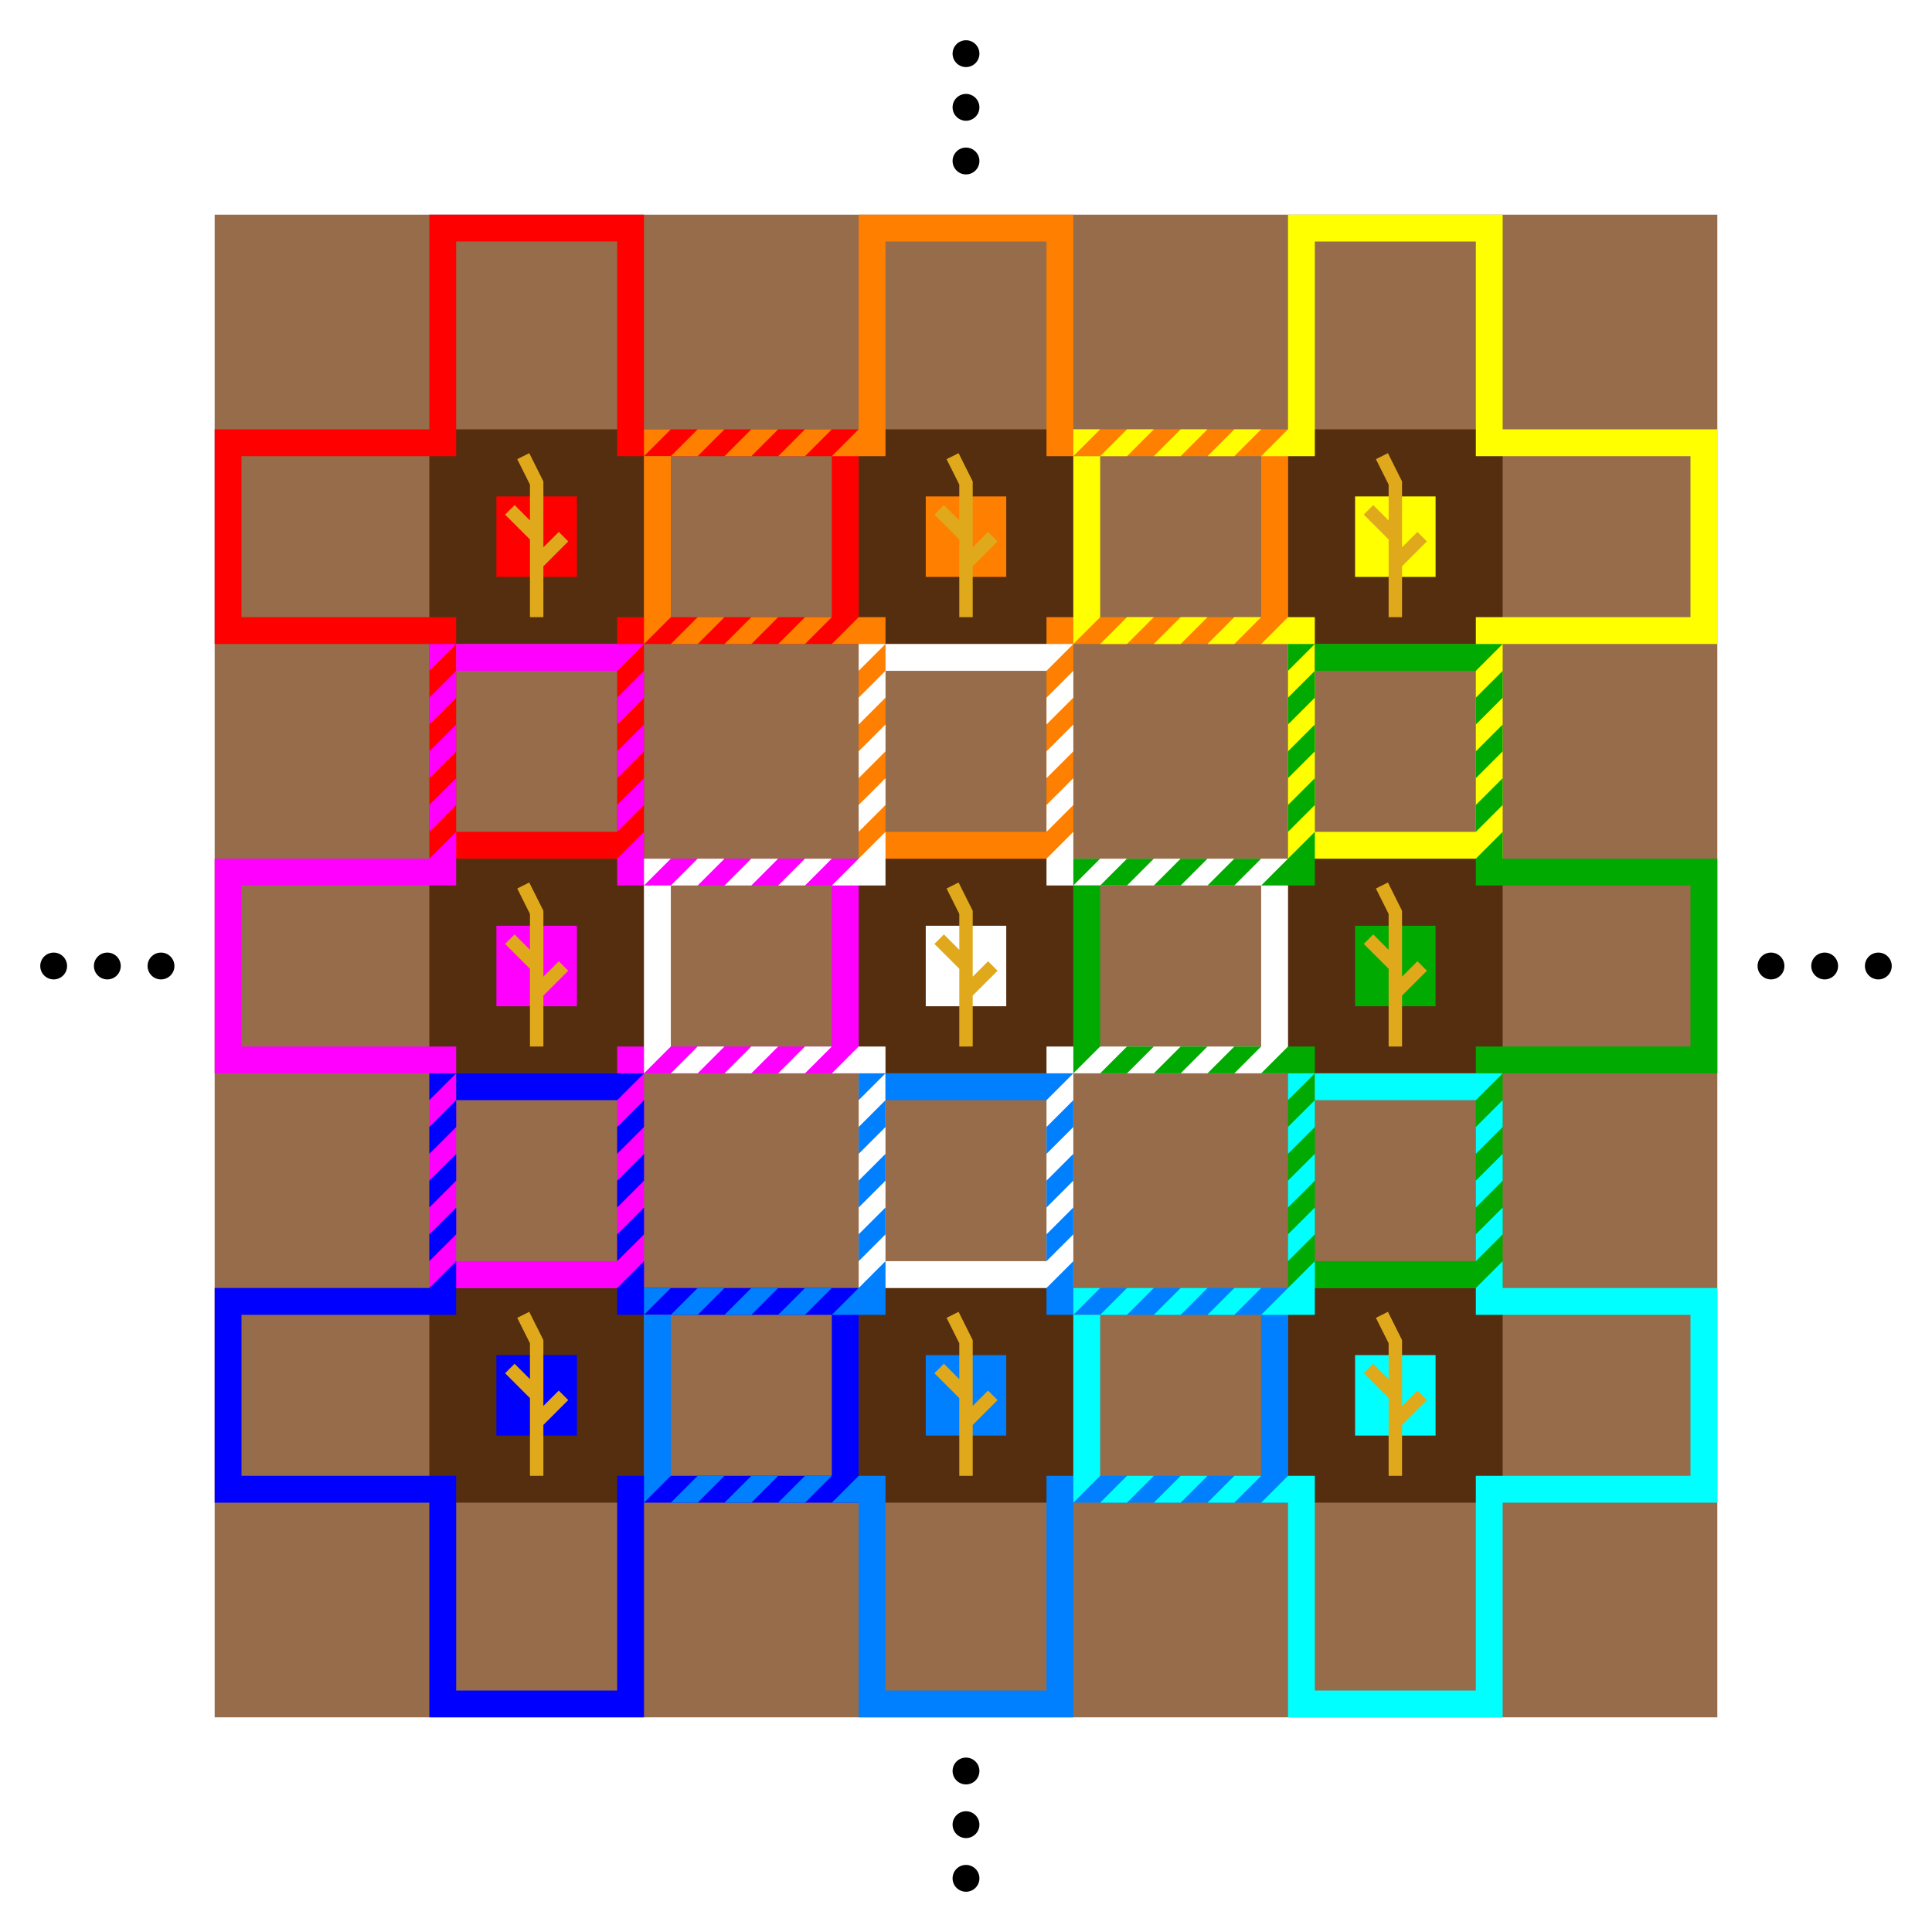
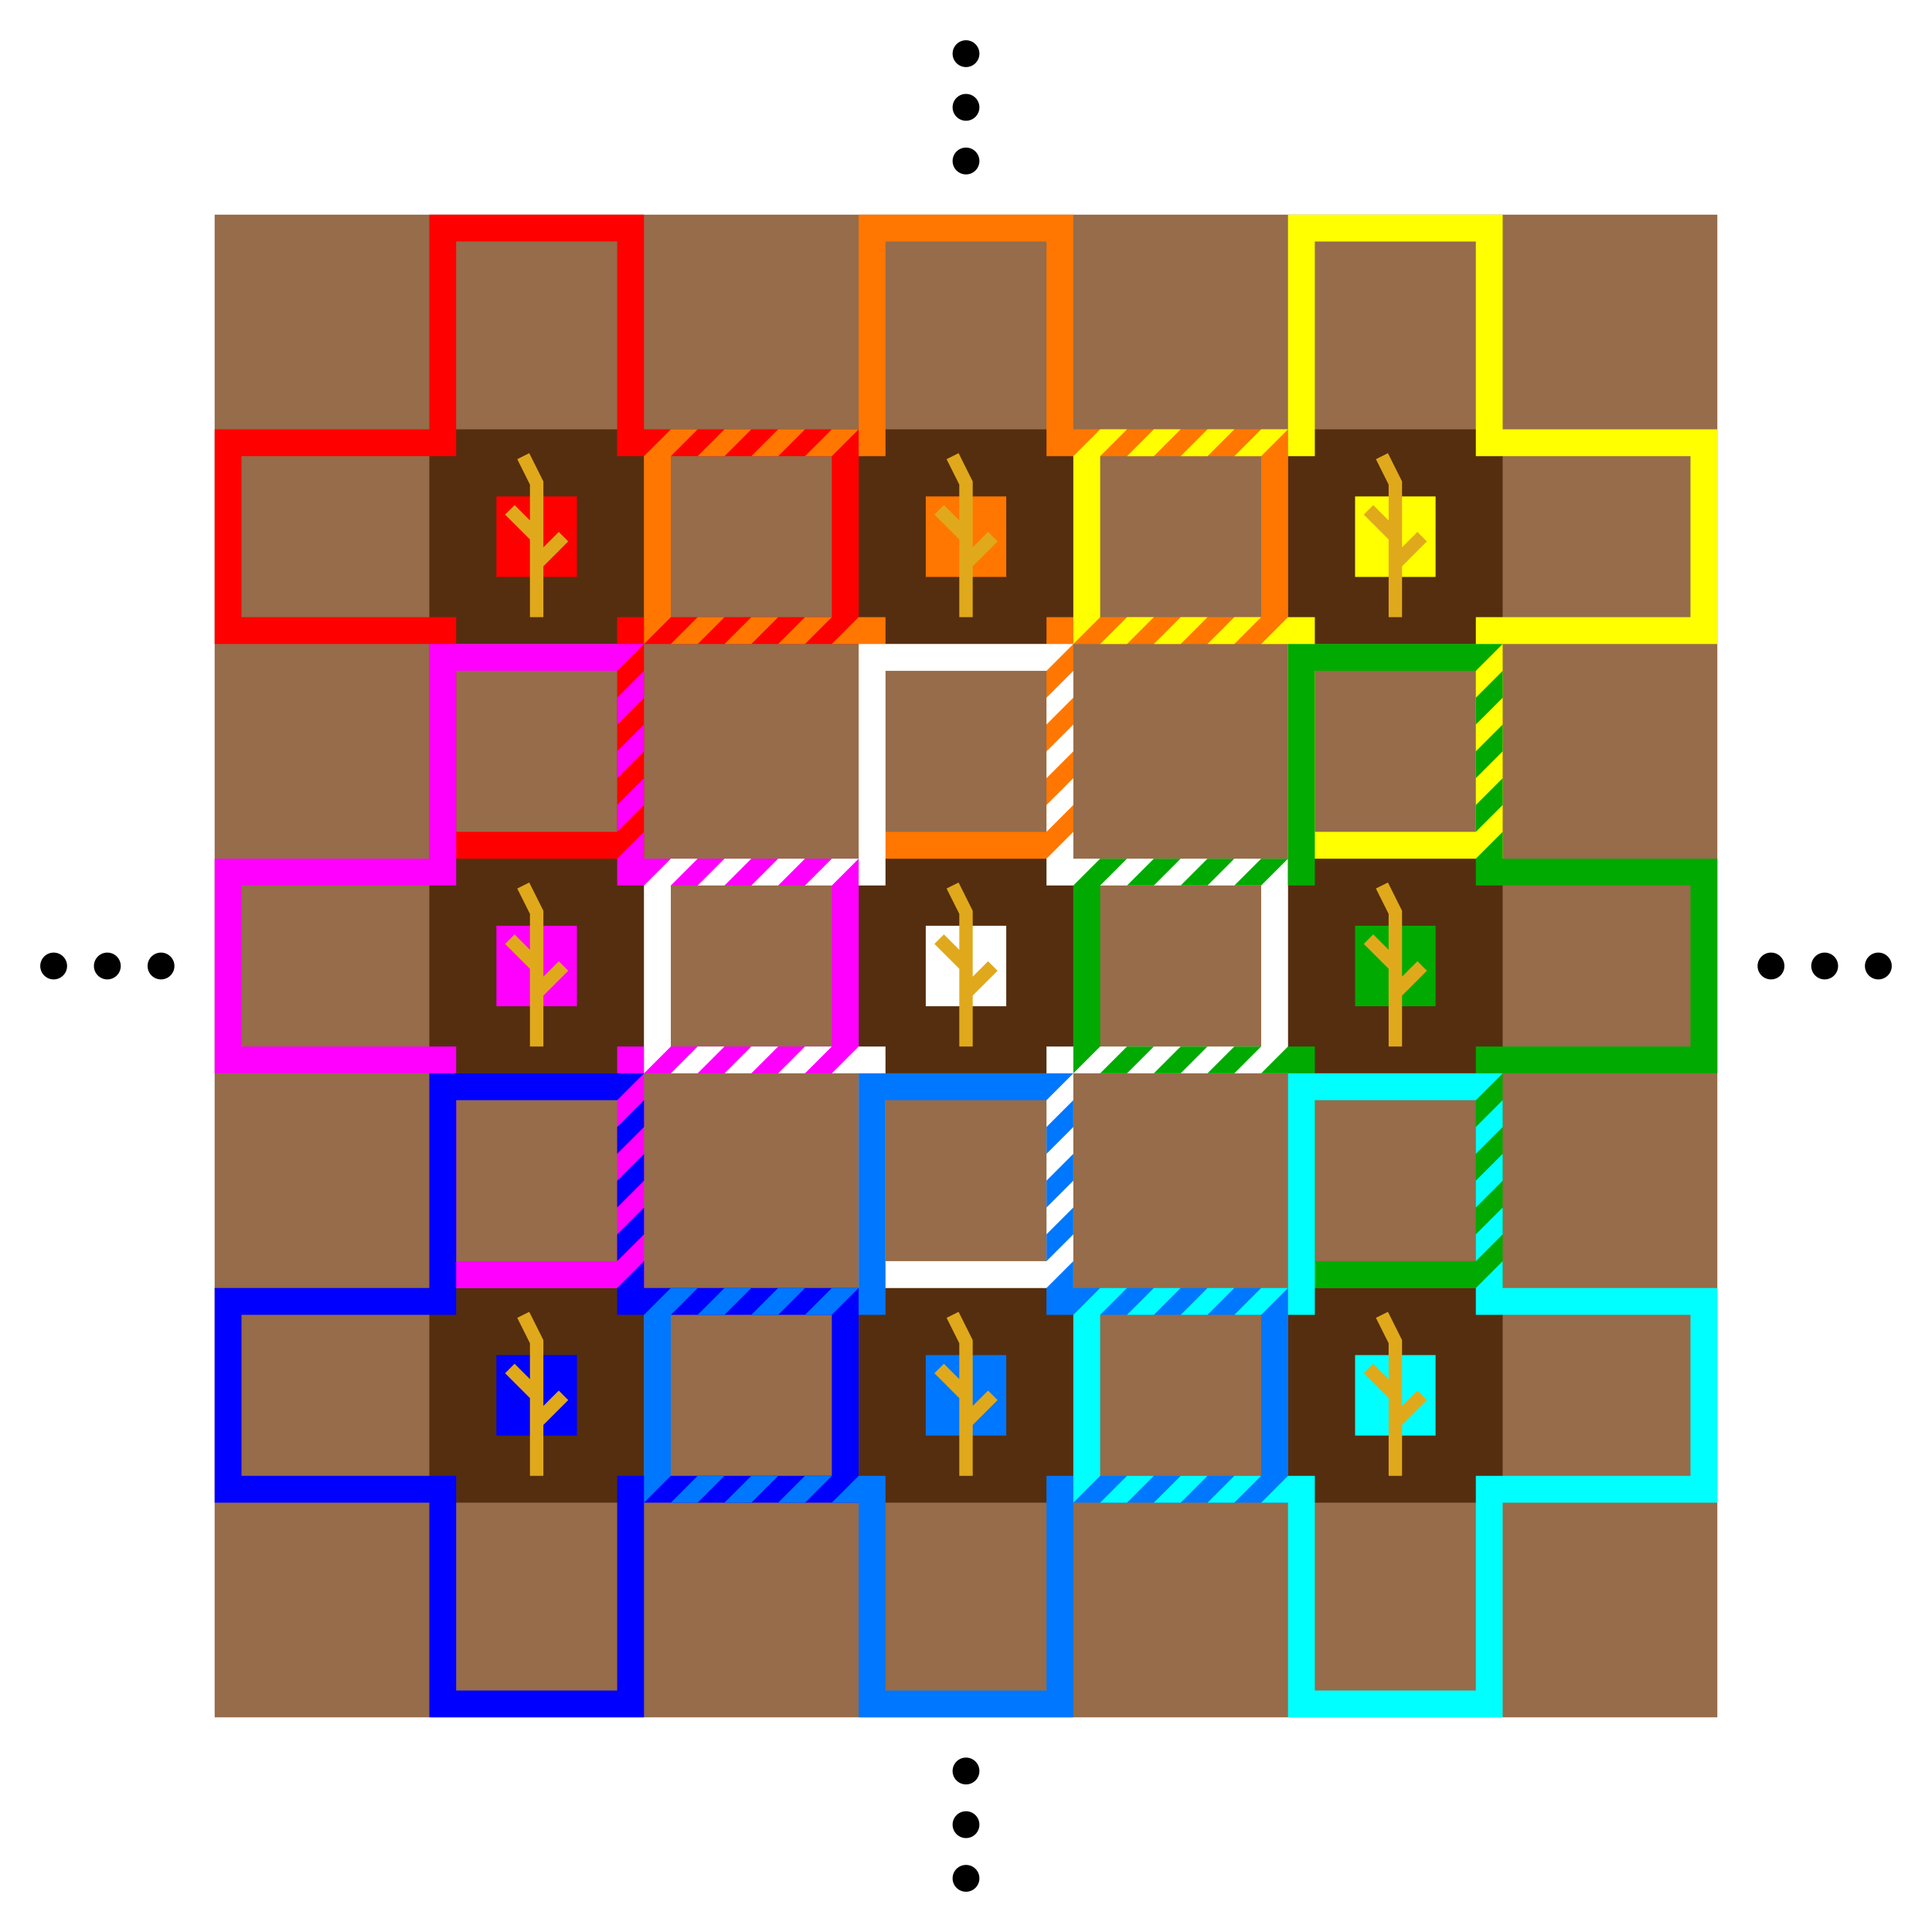
<svg xmlns="http://www.w3.org/2000/svg" width="144" height="144" fill="none">
  <rect width="100%" height="100%" fill="white" />
  <defs>
-     <g id="cdots">
-       <circle cx="4" cy="8" r="1" fill="black" />
-       <circle cx="8" cy="8" r="1" fill="black" />
-       <circle cx="12" cy="8" r="1" fill="black" />
+     <g id="cdots" fill="#000">
+       <circle cx="4" cy="8" r="1" />
+       <circle cx="8" cy="8" r="1" />
+       <circle cx="12" cy="8" r="1" />
    </g>
-     <g id="hdots">
-       <circle cx="8" cy="4" r="1" fill="black" />
-       <circle cx="8" cy="8" r="1" fill="black" />
-       <circle cx="8" cy="12" r="1" fill="black" />
+     <g id="hdots" fill="#000">
+       <circle cx="8" cy="4" r="1" />
+       <circle cx="8" cy="8" r="1" />
+       <circle cx="8" cy="12" r="1" />
    </g>
    <path id="stem" d="M7 2L8 4V14M6 6l2 2v2l2-2" stroke="#E0A91C" />
    <rect id="farmland" width="16" height="16" fill="#552E0F" />
    <path id="box" d="M-15 1h16v-16h14v16h16v14h-16v16h-14v-16h-16z" stroke-width="2" stroke="currentColor" />
    <rect id="dot" x="5" y="5" width="6" height="6" stroke="none" fill="currentColor" />
    <path id="clip0" d="M0 0v2l2-2h2l-2 2h2l2-2h2l-2 2h2l2-2h2l-2 2h2l2-2h2l-2 2h2v-2" />
    <path id="clip1" d="M0 0h2l-2 2v2l2-2v2l-2 2v2l2-2v2l-2 2v2l2-2v2l-2 2v2l2-2v2h-2" />
    <clipPath id="clip-main">
      <use href="#clip0" x="-16" y="0" />
      <use href="#clip0" x="-16" y="14" />
      <use href="#clip1" x="0" y="-16" />
      <use href="#clip1" x="14" y="-16" />
-       <rect x="-16" y="2" width="16" height="12" />
-       <rect x="2" y="-16" width="12" height="16" />
+       <rect x="-16" y="0" width="16" height="14" />
+       <rect x="0" y="-16" width="14" height="16" />
      <rect x="0" y="0" width="32" height="32" />
    </clipPath>
    <clipPath id="clip-alt0">
      <use href="#clip0" x="-16" y="0" />
      <use href="#clip0" x="-16" y="14" />
-       <rect x="-16" y="2" width="16" height="12" />
+       <rect x="-16" y="0" width="16" height="14" />
      <rect x="0" y="-16" width="72" height="48" />
    </clipPath>
    <clipPath id="clip-alt1">
      <use href="#clip1" x="0" y="-16" />
      <use href="#clip1" x="14" y="-16" />
-       <rect x="2" y="-16" width="12" height="16" />
+       <rect x="0" y="-16" width="14" height="16" />
      <rect x="-16" y="0" width="48" height="32" />
    </clipPath>
  </defs>
  <rect x="16" y="16" width="112" height="112" fill="#966C4A" />
  <use href="#hdots" x="64" y="0" />
  <use href="#hdots" x="64" y="128" />
  <use href="#cdots" x="0" y="64" />
  <use href="#cdots" x="128" y="64" />
  <use href="#farmland" x="32" y="32" />
  <use href="#farmland" x="64" y="32" />
  <use href="#farmland" x="96" y="32" />
  <use href="#farmland" x="32" y="64" />
  <use href="#farmland" x="64" y="64" />
  <use href="#farmland" x="96" y="64" />
  <use href="#farmland" x="32" y="96" />
  <use href="#farmland" x="64" y="96" />
  <use href="#farmland" x="96" y="96" />
-   <use href="#box" x="32" y="32" color="#FF0000" />
-   <use href="#box" x="64" y="32" color="#FF7F00" clip-path="url(#clip-alt0)" />
-   <use href="#box" x="96" y="32" color="#FFFF00" clip-path="url(#clip-alt0)" />
-   <use href="#box" x="32" y="64" color="#FF00FF" clip-path="url(#clip-alt1)" />
-   <use href="#box" x="64" y="64" color="#FFFFFF" clip-path="url(#clip-main)" />
-   <use href="#box" x="96" y="64" color="#00AA00" clip-path="url(#clip-main)" />
-   <use href="#box" x="32" y="96" color="#0000FF" clip-path="url(#clip-alt1)" />
-   <use href="#box" x="64" y="96" color="#007FFF" clip-path="url(#clip-main)" />
-   <use href="#box" x="96" y="96" color="#00FFFF" clip-path="url(#clip-main)" />
-   <use href="#dot" x="32" y="32" color="#FF0000" />
-   <use href="#dot" x="64" y="32" color="#FF7F00" />
-   <use href="#dot" x="96" y="32" color="#FFFF00" />
-   <use href="#dot" x="32" y="64" color="#FF00FF" />
-   <use href="#dot" x="64" y="64" color="#FFFFFF" />
-   <use href="#dot" x="96" y="64" color="#00AA00" />
-   <use href="#dot" x="32" y="96" color="#0000FF" />
-   <use href="#dot" x="64" y="96" color="#007FFF" />
-   <use href="#dot" x="96" y="96" color="#00FFFF" />
+   <use href="#box" x="32" y="32" color="#F00" />
+   <use href="#box" x="64" y="32" color="#F70" clip-path="url(#clip-alt0)" />
+   <use href="#box" x="96" y="32" color="#FF0" clip-path="url(#clip-alt0)" />
+   <use href="#box" x="32" y="64" color="#F0F" clip-path="url(#clip-alt1)" />
+   <use href="#box" x="64" y="64" color="#FFF" clip-path="url(#clip-main)" />
+   <use href="#box" x="96" y="64" color="#0A0" clip-path="url(#clip-main)" />
+   <use href="#box" x="32" y="96" color="#00F" clip-path="url(#clip-alt1)" />
+   <use href="#box" x="64" y="96" color="#07F" clip-path="url(#clip-main)" />
+   <use href="#box" x="96" y="96" color="#0FF" clip-path="url(#clip-main)" />
+   <use href="#dot" x="32" y="32" color="#F00" />
+   <use href="#dot" x="64" y="32" color="#F70" />
+   <use href="#dot" x="96" y="32" color="#FF0" />
+   <use href="#dot" x="32" y="64" color="#F0F" />
+   <use href="#dot" x="64" y="64" color="#FFF" />
+   <use href="#dot" x="96" y="64" color="#0A0" />
+   <use href="#dot" x="32" y="96" color="#00F" />
+   <use href="#dot" x="64" y="96" color="#07F" />
+   <use href="#dot" x="96" y="96" color="#0FF" />
  <use href="#stem" x="32" y="32" />
  <use href="#stem" x="64" y="32" />
  <use href="#stem" x="96" y="32" />
  <use href="#stem" x="32" y="64" />
  <use href="#stem" x="64" y="64" />
  <use href="#stem" x="96" y="64" />
  <use href="#stem" x="32" y="96" />
  <use href="#stem" x="64" y="96" />
  <use href="#stem" x="96" y="96" />
</svg>
